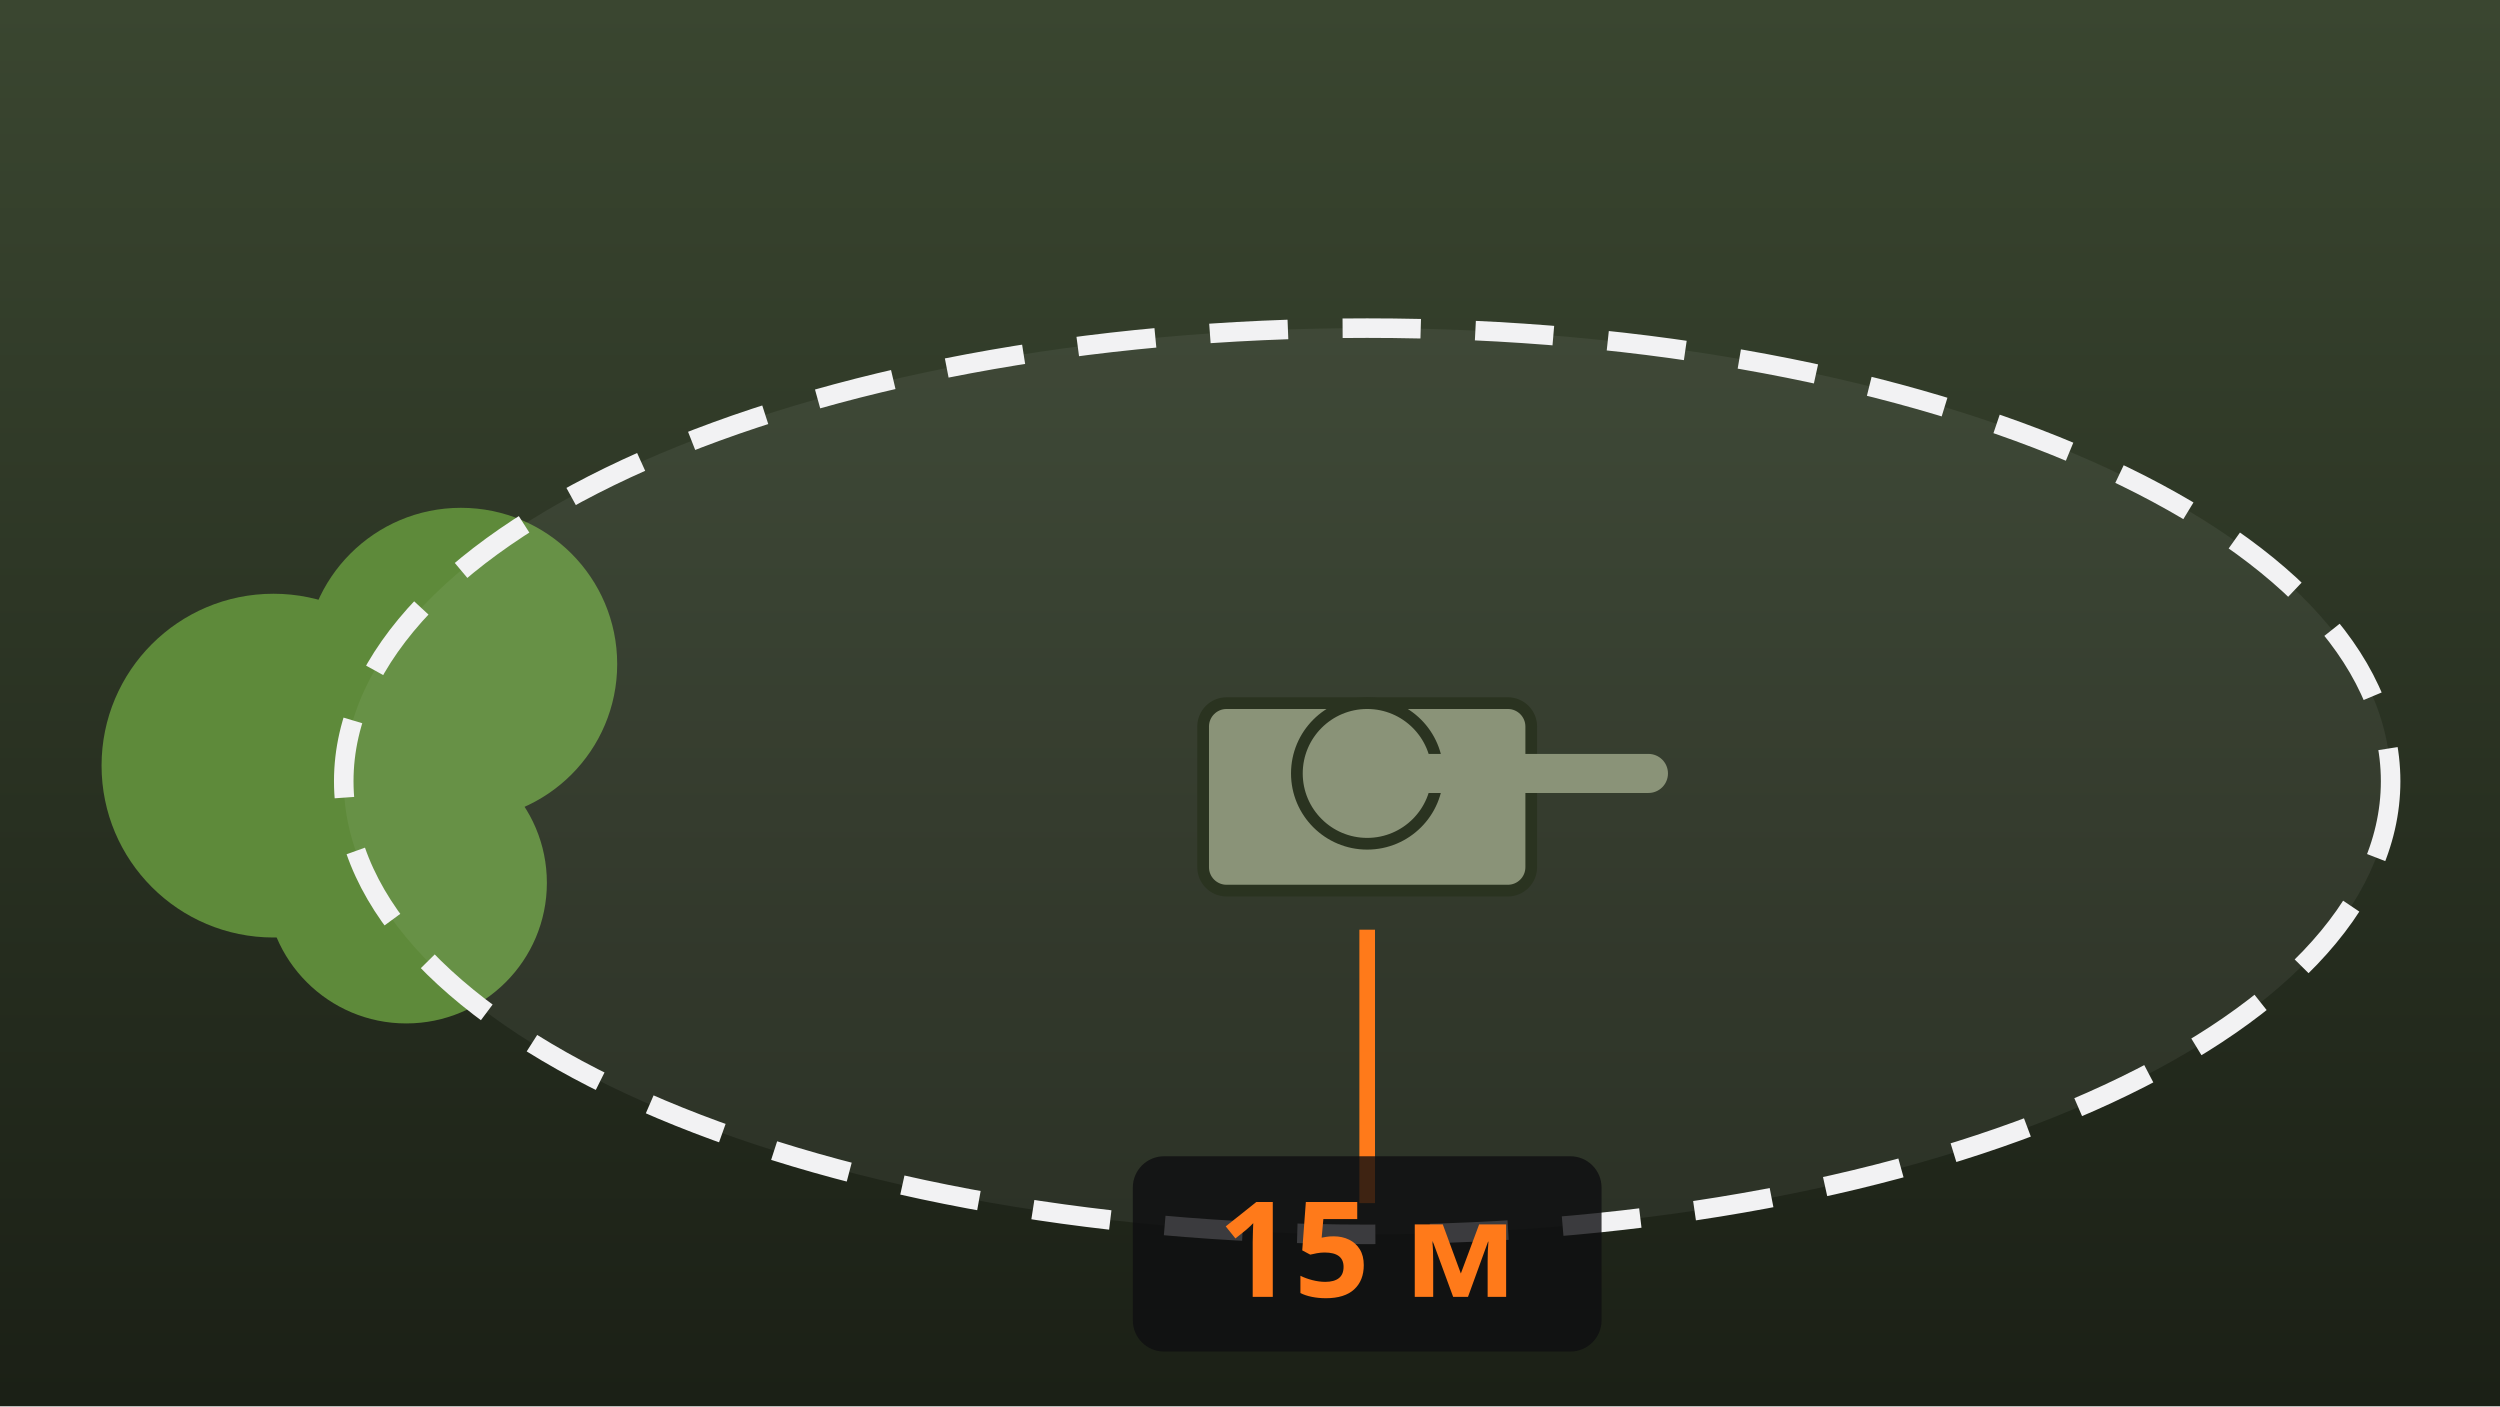
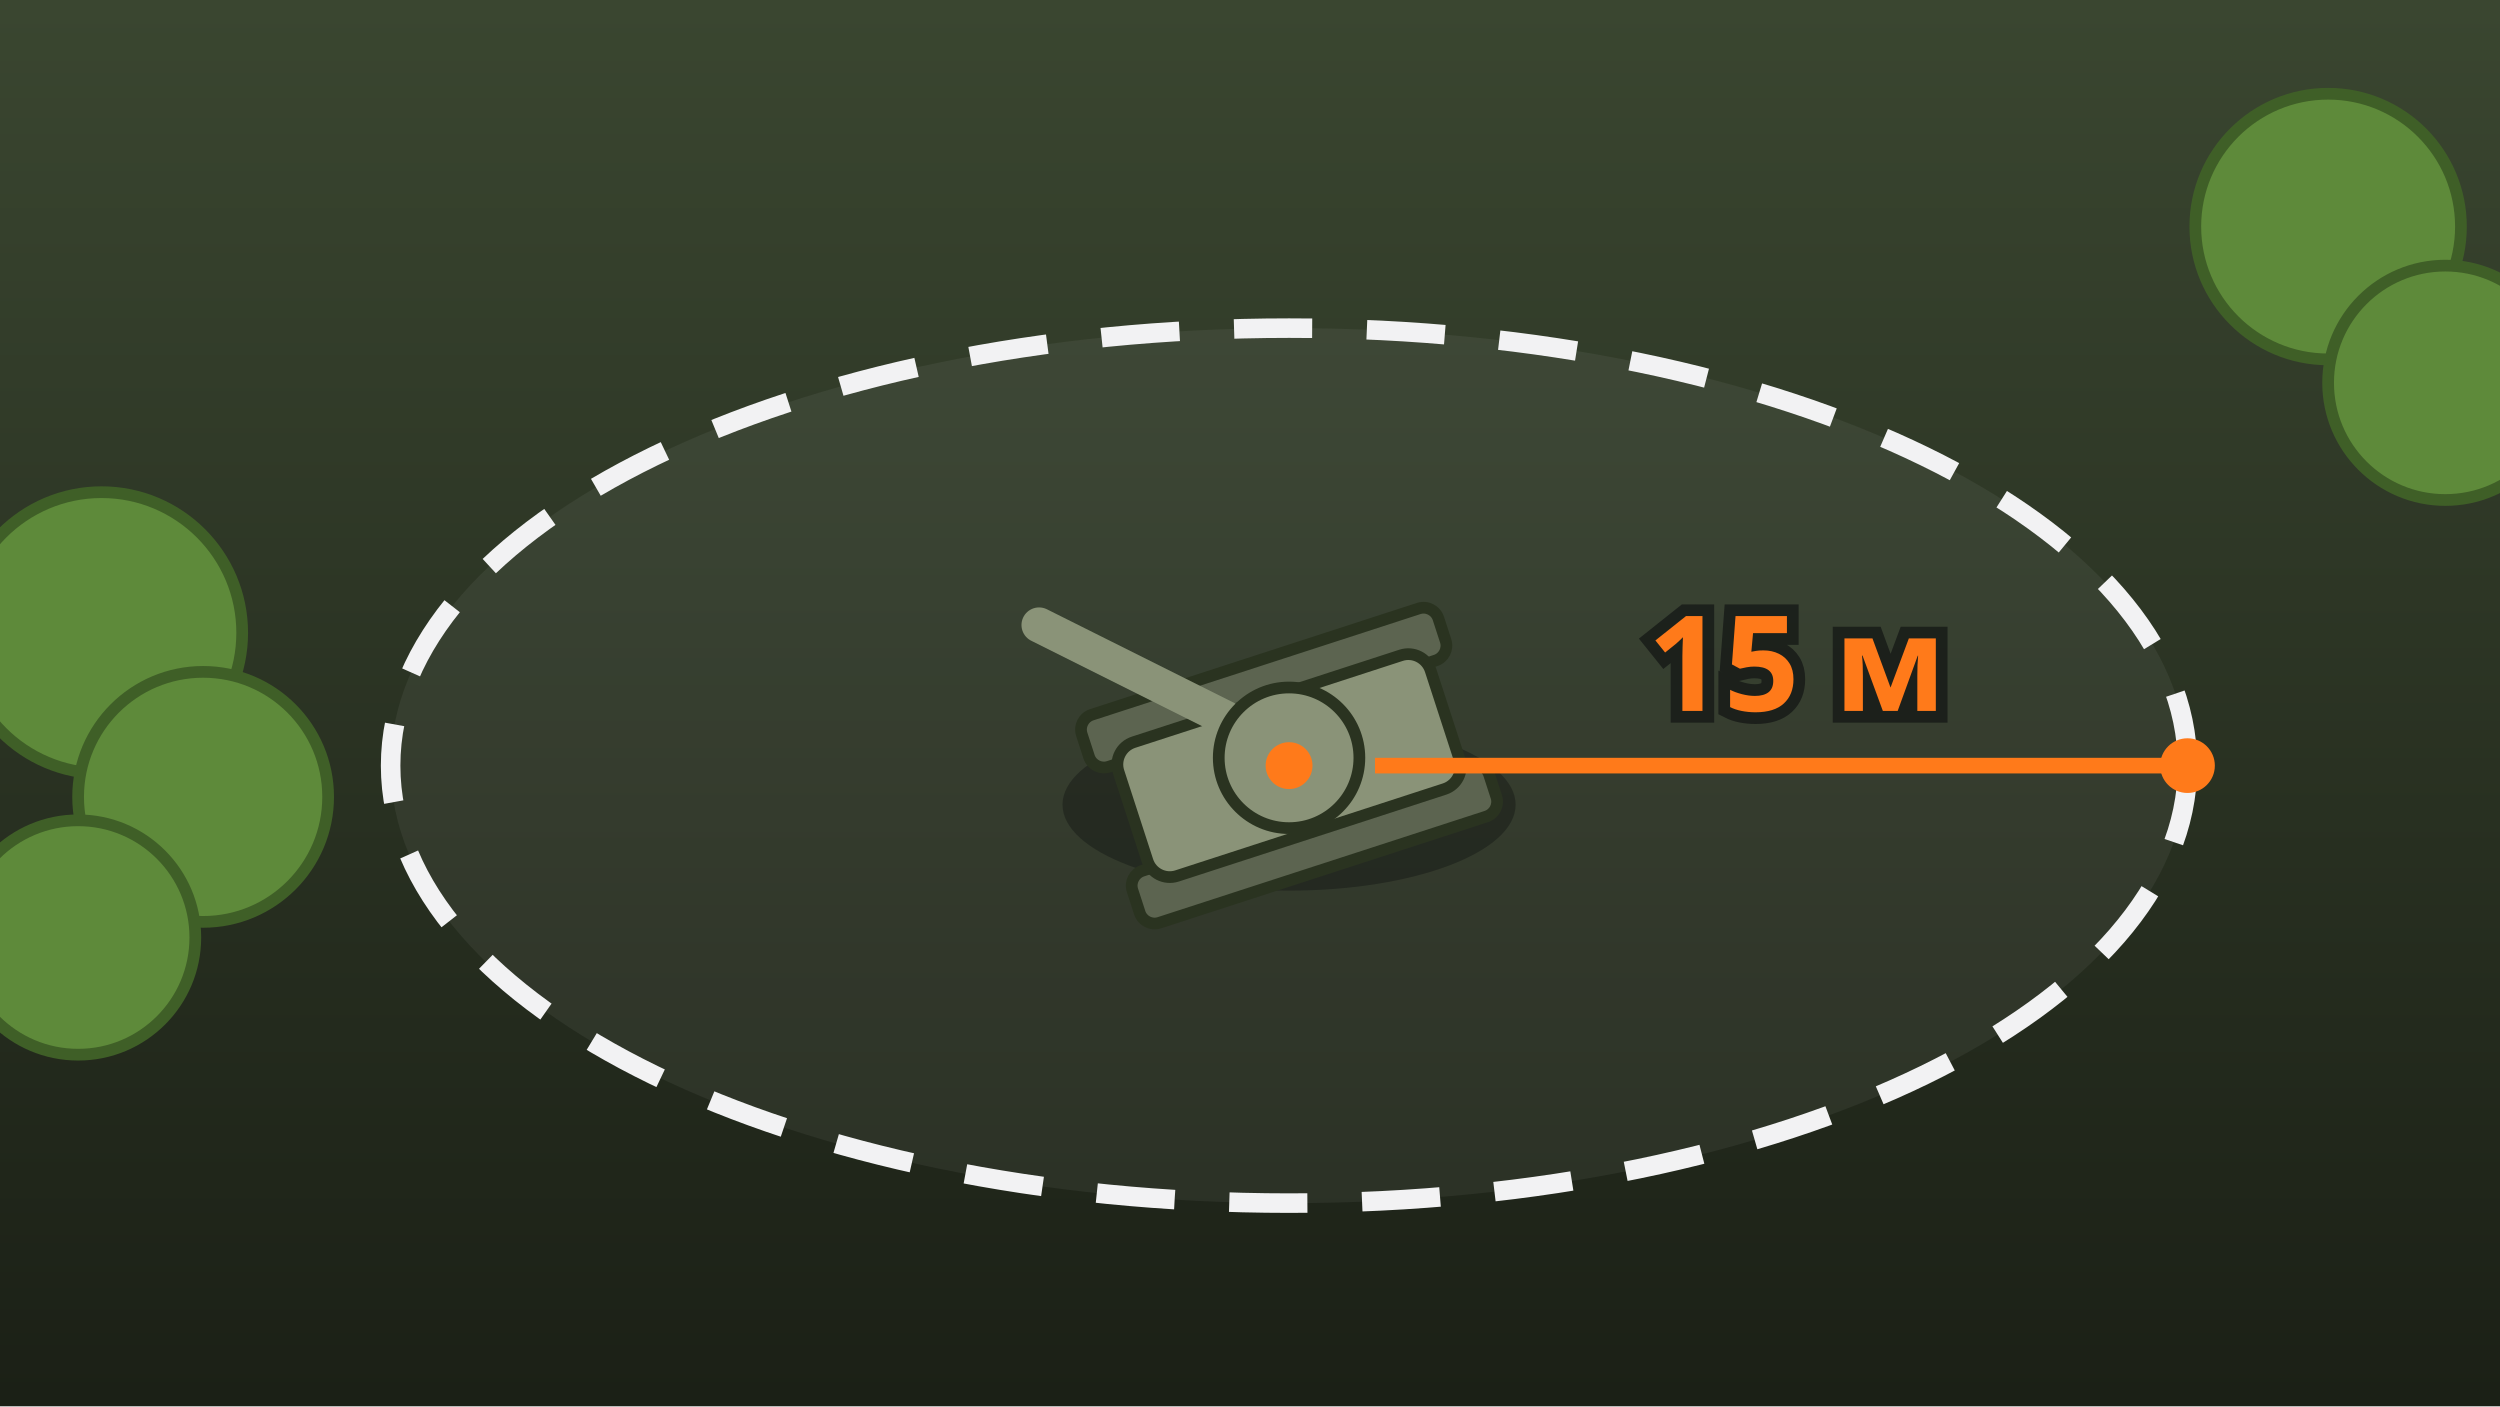
<svg xmlns="http://www.w3.org/2000/svg" width="640" height="360" viewBox="0 0 640 360" font-family="Fira Sans">
  <defs>
    <linearGradient id="g" x1="0" y1="0" x2="0" y2="1">
      <stop offset="0" stop-color="#3a4630" />
      <stop offset="1" stop-color="#1b2016" />
    </linearGradient>
  </defs>
  <rect width="640" height="360" fill="url(#g)" />
-   <g fill="#5e8a3a">
-     <circle cx="70" cy="196" r="44" />
-     <circle cx="118" cy="170" r="40" />
-     <circle cx="104" cy="226" r="36" />
+   <g fill="#5e8a3a" stroke="#3f5f27" stroke-width="3">
+     <circle cx="26" cy="162" r="36" />
+     <circle cx="52" cy="204" r="32" />
+     <circle cx="20" cy="240" r="30" />
+     <circle cx="596" cy="58" r="34" />
+     <circle cx="626" cy="98" r="30" />
  </g>
-   <ellipse cx="350" cy="200" rx="262" ry="116" fill="#fff" fill-opacity=".06" stroke="#f2f2f3" stroke-width="5" stroke-dasharray="20 14" />
-   <g fill="#8a9378" stroke="#2a3320" stroke-width="3">
-     <rect x="308" y="180" width="84" height="48" rx="6" />
-     <circle cx="350" cy="198" r="18" />
-     <path d="M350 198h72" stroke="#8a9378" stroke-width="10" stroke-linecap="round" />
+   <ellipse cx="330" cy="196" rx="230" ry="112" fill="#f2f2f3" fill-opacity=".06" stroke="#f2f2f3" stroke-width="5" stroke-dasharray="20 14" />
+   <ellipse cx="330" cy="206" rx="58" ry="22" fill="#0b0c0e" fill-opacity=".35" />
+   <g stroke="#2a3320" stroke-width="3">
+     <g transform="rotate(-18 330 196)">
+       <rect x="282" y="168" width="96" height="14" rx="4" fill="#5c6450" />
+       <rect x="282" y="210" width="96" height="14" rx="4" fill="#5c6450" />
+       <rect x="288" y="178" width="84" height="36" rx="6" fill="#8a9378" />
+     </g>
+     <path d="M326 190 266 160" stroke="#8a9378" stroke-width="9" stroke-linecap="round" />
+     <circle cx="330" cy="194" r="18" fill="#8a9378" />
  </g>
-   <path d="M350 238v70" stroke="#ff7a1a" stroke-width="4" />
-   <rect x="290" y="296" width="120" height="50" rx="8" fill="#0e0e10" opacity=".8" />
-   <text x="350" y="332" font-size="34" font-weight="700" fill="#ff7a1a" text-anchor="middle">15 м</text>
+   <path d="M352 196H556" stroke="#ff7a1a" stroke-width="4" />
+   <circle cx="330" cy="196" r="6" fill="#ff7a1a" />
+   <circle cx="560" cy="196" r="7" fill="#ff7a1a" />
+   <text x="460" y="182" font-size="34" font-weight="700" fill="#ff7a1a" text-anchor="middle" stroke="#0b0c0e" stroke-opacity=".6" stroke-width="6" paint-order="stroke">15 м</text>
</svg>
